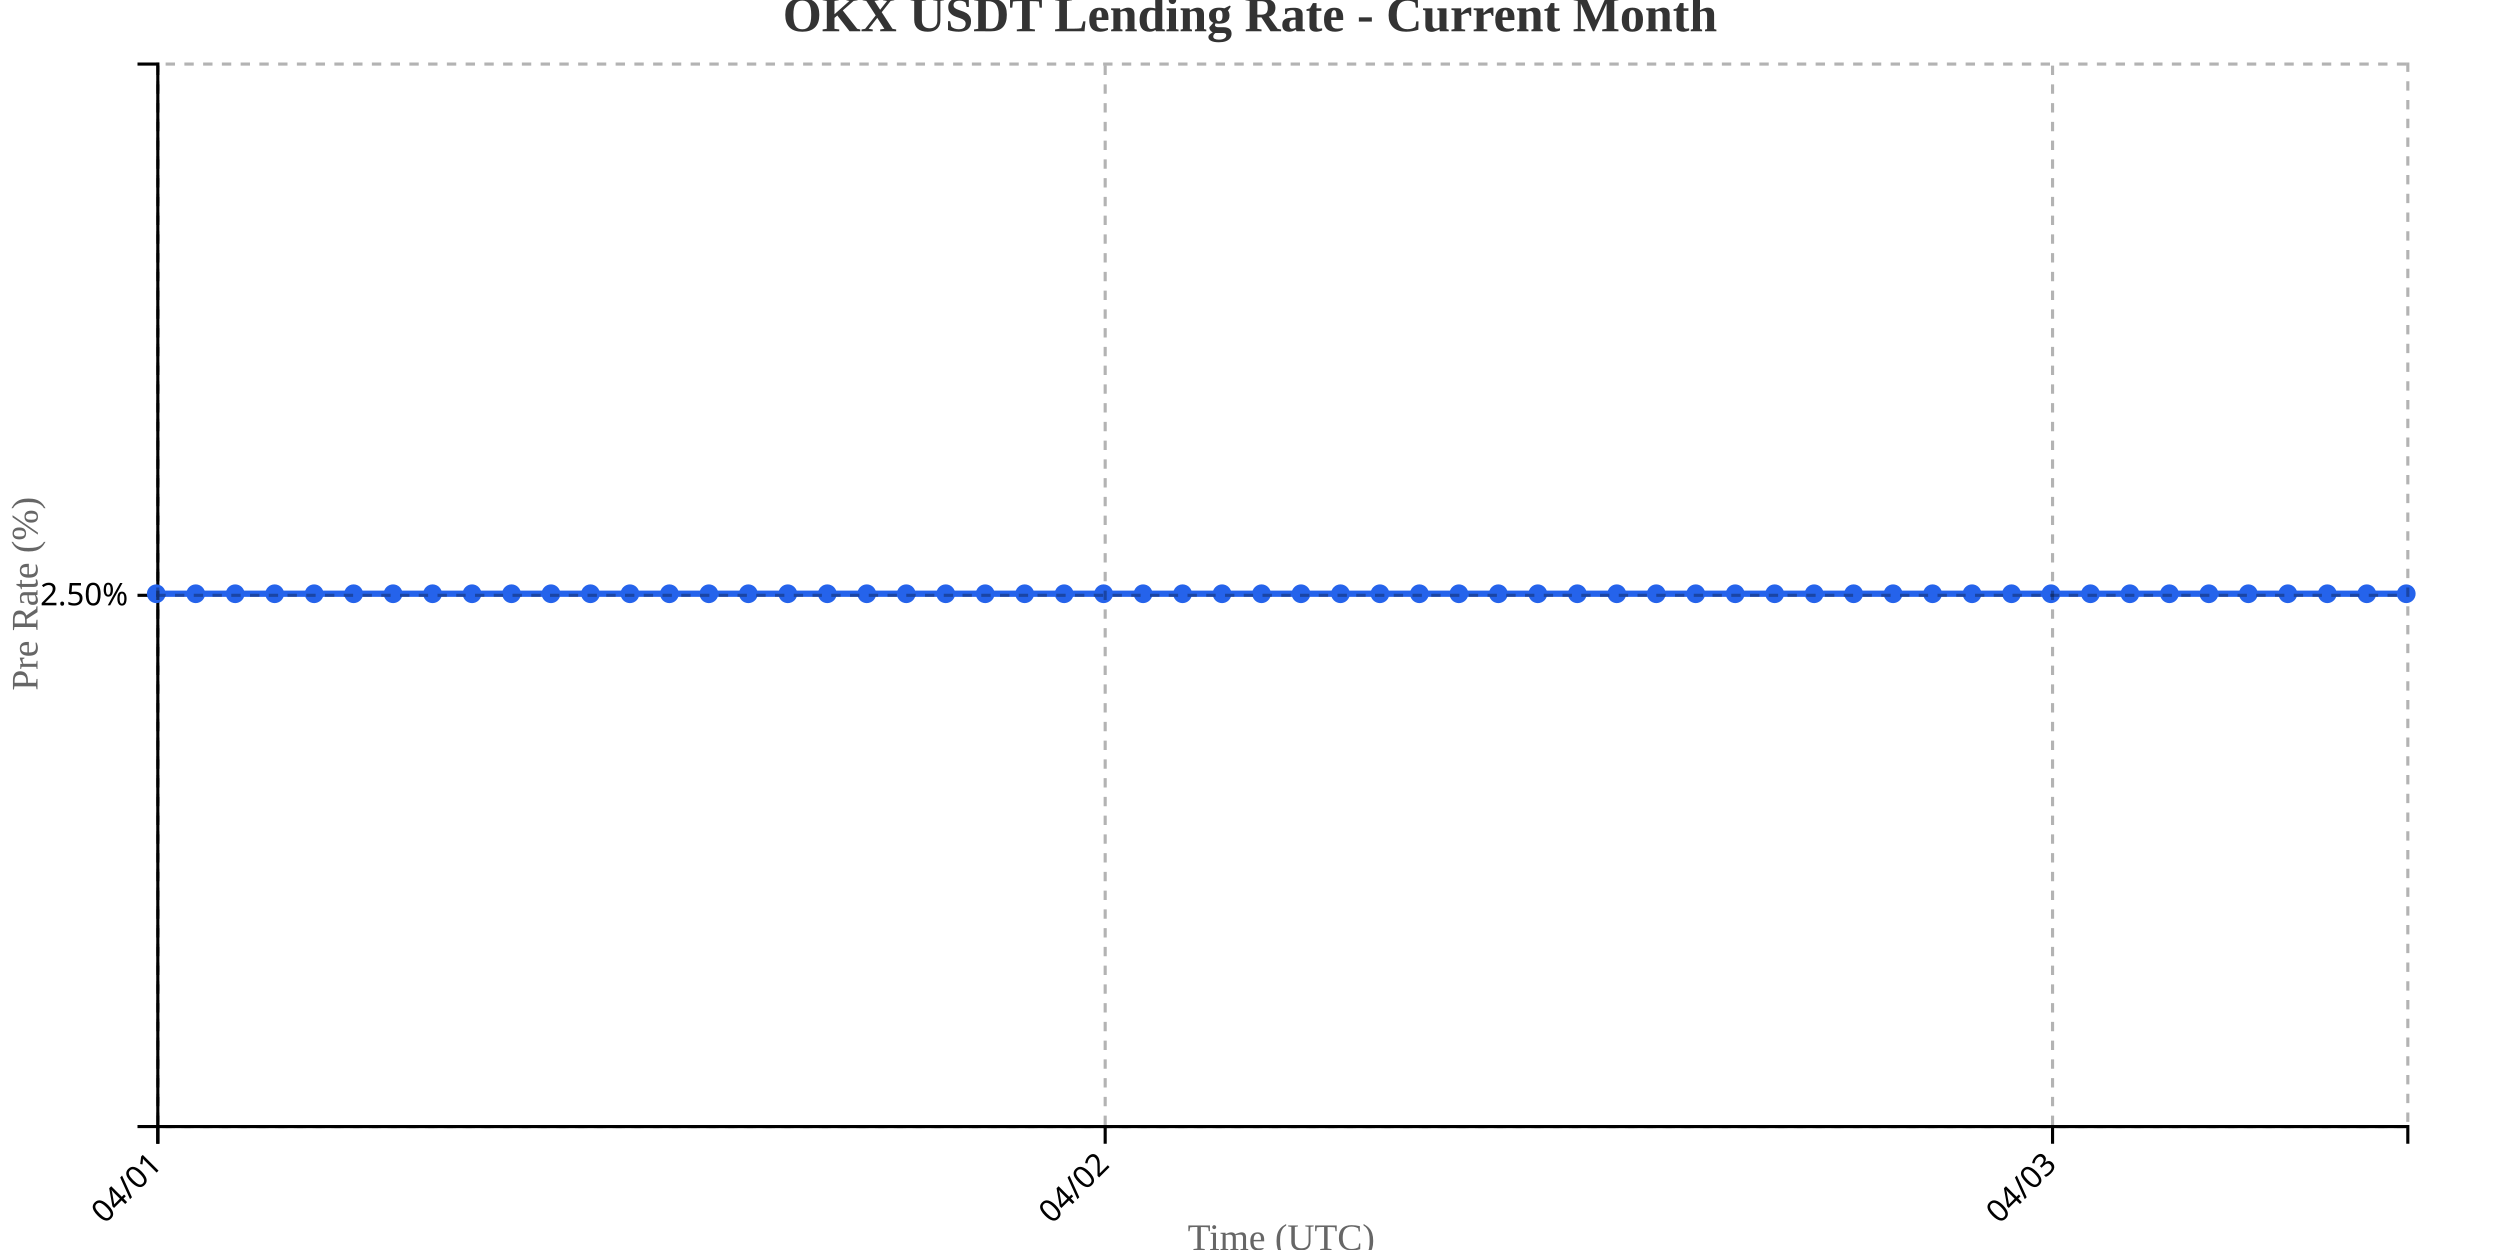
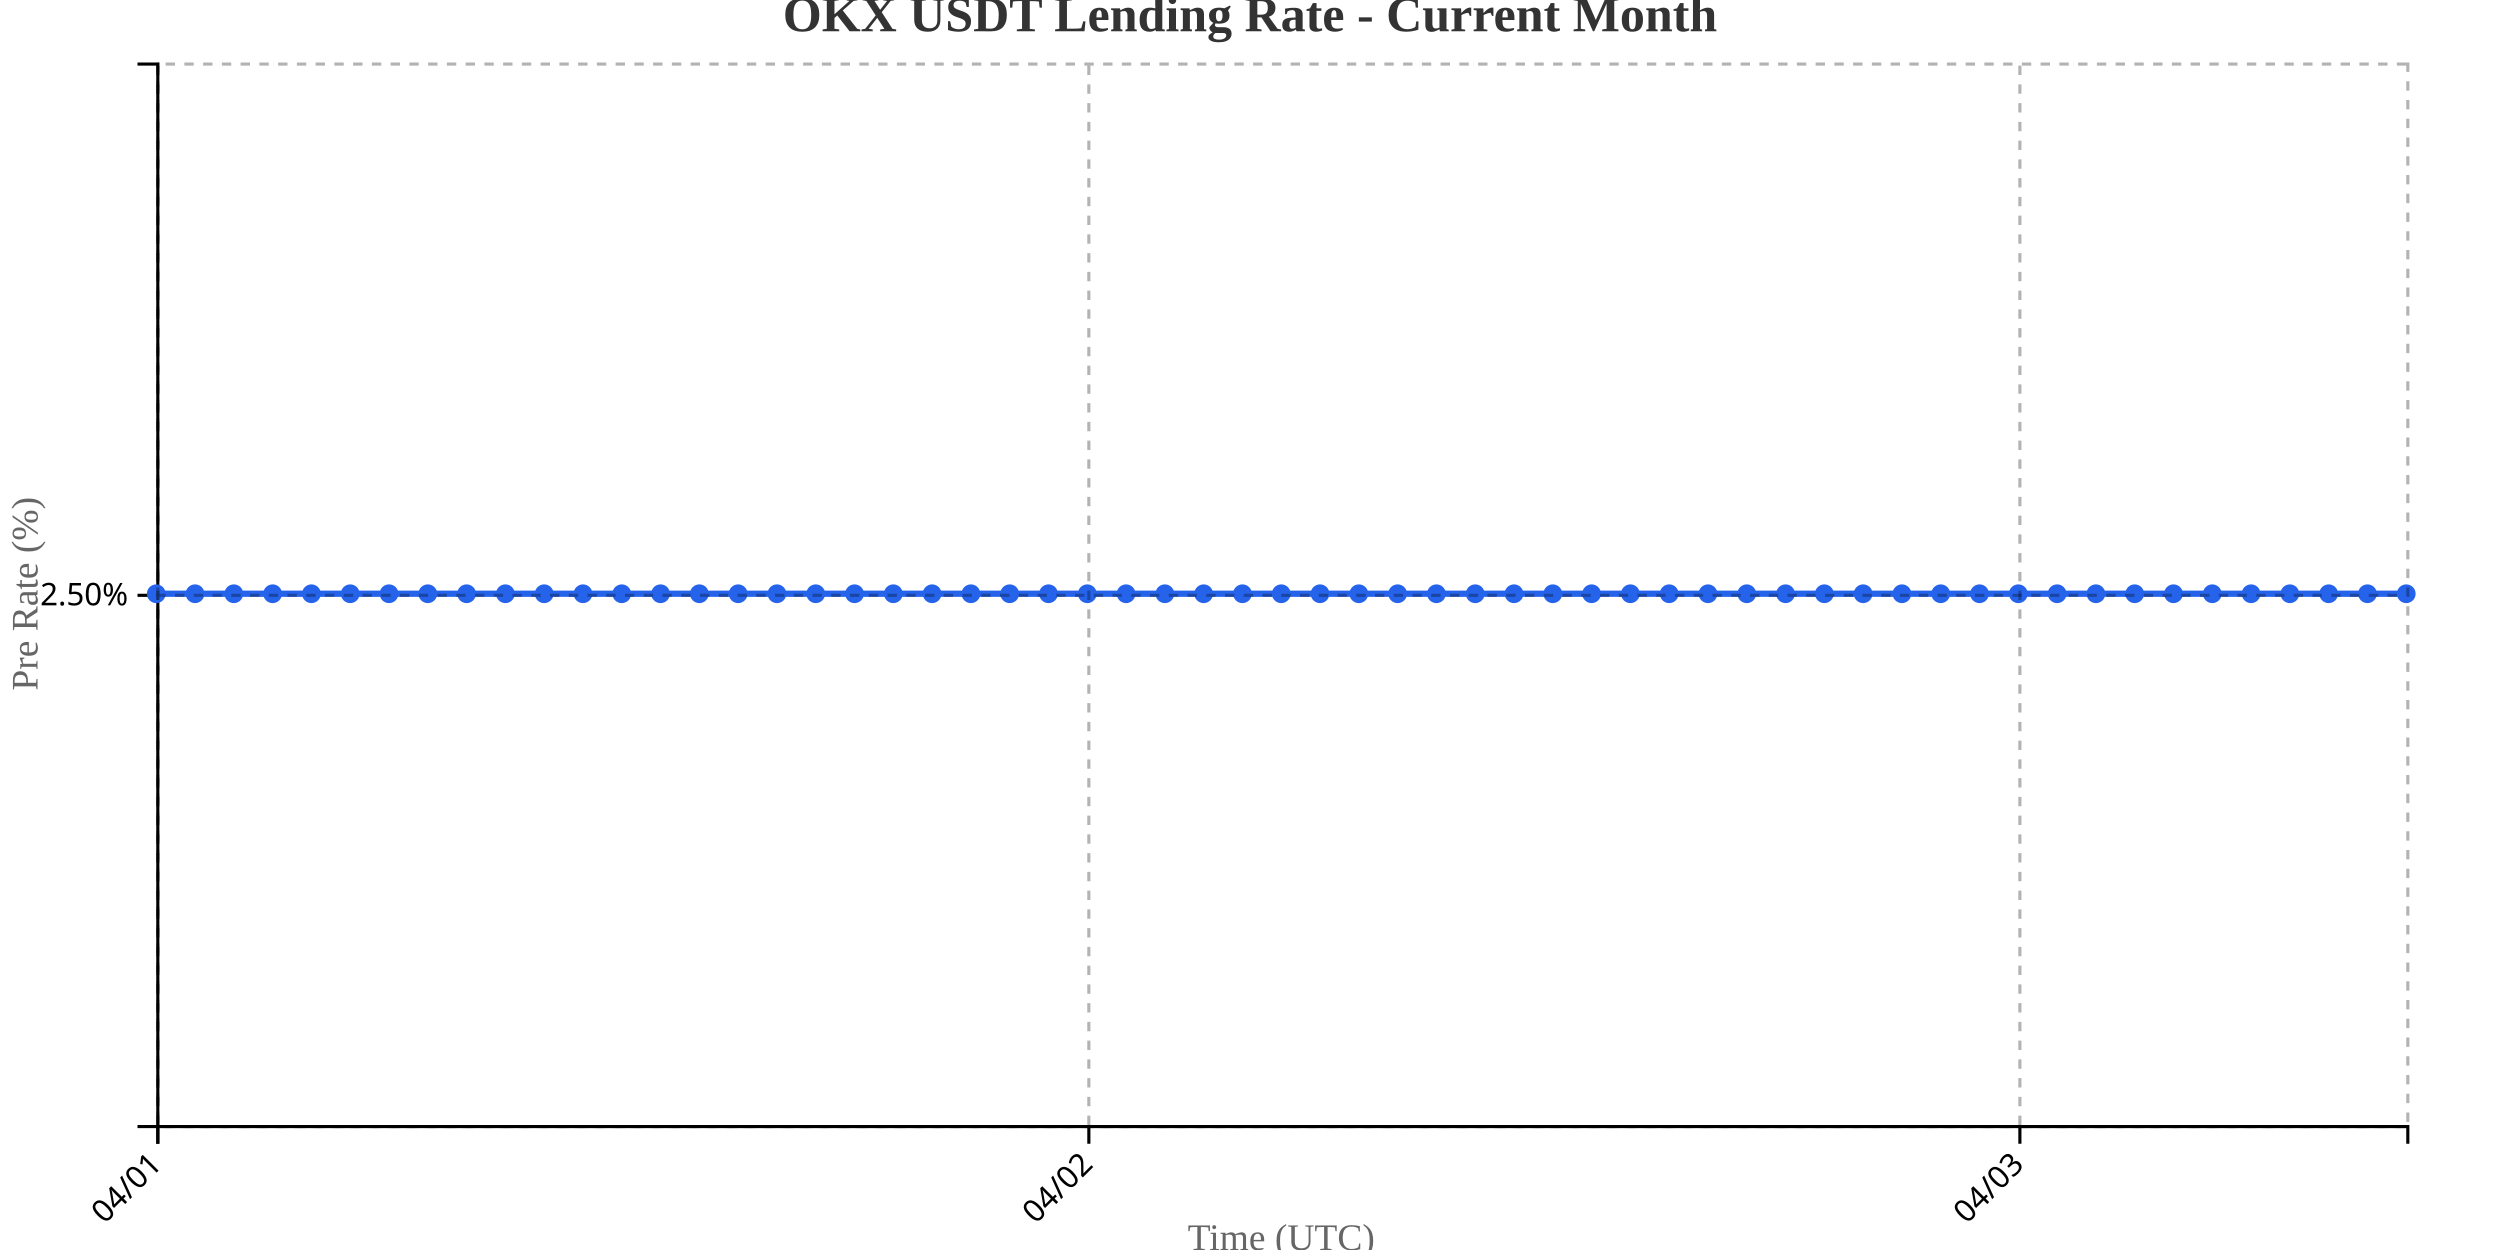
<svg xmlns="http://www.w3.org/2000/svg" width="800" height="400">
  <g transform="translate(50,20)">
    <g transform="translate(0,340)" fill="none" font-size="10" font-family="sans-serif" text-anchor="middle">
      <path class="domain" stroke="currentColor" d="M0.5,6V0.5H720.5V6" />
      <g class="tick" opacity="1" transform="translate(0.5,0)">
        <line stroke="currentColor" y2="6" />
        <text fill="currentColor" y="9" dy=".15em" style="text-anchor: end;" dx="-.8em" transform="rotate(-45)">04/01</text>
      </g>
-       <g class="tick" opacity="1" transform="translate(303.6579,0)">
+       <g class="tick" opacity="1" transform="translate(298.431,0)">
        <line stroke="currentColor" y2="6" />
        <text fill="currentColor" y="9" dy=".15em" style="text-anchor: end;" dx="-.8em" transform="rotate(-45)">04/02</text>
      </g>
-       <g class="tick" opacity="1" transform="translate(606.8158,0)">
+       <g class="tick" opacity="1" transform="translate(596.3621,0)">
        <line stroke="currentColor" y2="6" />
        <text fill="currentColor" y="9" dy=".15em" style="text-anchor: end;" dx="-.8em" transform="rotate(-45)">04/03</text>
      </g>
    </g>
    <g fill="none" font-size="10" font-family="sans-serif" text-anchor="end">
      <path class="domain" stroke="currentColor" d="M-6,340.5H0.5V0.5H-6" />
      <g class="tick" opacity="1" transform="translate(0,170.5)">
        <line stroke="currentColor" x2="-6" />
        <text fill="currentColor" x="-9" dy="0.32em">2.50%</text>
      </g>
    </g>
    <text transform="rotate(-90)" y="-50" x="-170" dy="1em" style="text-anchor: middle; font-size: 12px; fill: #666;">Pre Rate (%)</text>
    <text transform="translate(360, 380)" style="text-anchor: middle; font-size: 12px; fill: #666;">Time (UTC)</text>
-     <path fill="none" stroke="#2563eb" stroke-width="2" d="M0,170C4.211,170,8.421,170,12.632,170C16.842,170,21.053,170,25.263,170C29.474,170,33.684,170,37.895,170C42.105,170,46.316,170,50.526,170C54.737,170,58.947,170,63.158,170C67.368,170,71.579,170,75.789,170C80,170,84.211,170,88.421,170C92.632,170,96.842,170,101.053,170C105.263,170,109.474,170,113.684,170C117.895,170,122.105,170,126.316,170C130.526,170,134.737,170,138.947,170C143.158,170,147.368,170,151.579,170C155.789,170,160,170,164.211,170C168.421,170,172.632,170,176.842,170C181.053,170,185.263,170,189.474,170C193.684,170,197.895,170,202.105,170C206.316,170,210.526,170,214.737,170C218.947,170,223.158,170,227.368,170C231.579,170,235.789,170,240,170C244.211,170,248.421,170,252.632,170C256.842,170,261.053,170,265.263,170C269.474,170,273.684,170,277.895,170C282.105,170,286.316,170,290.526,170C294.737,170,298.947,170,303.158,170C307.368,170,311.579,170,315.789,170C320,170,324.211,170,328.421,170C332.632,170,336.842,170,341.053,170C345.263,170,349.474,170,353.684,170C357.895,170,362.105,170,366.316,170C370.526,170,374.737,170,378.947,170C383.158,170,387.368,170,391.579,170C395.789,170,400,170,404.211,170C408.421,170,412.632,170,416.842,170C421.053,170,425.263,170,429.474,170C433.684,170,437.895,170,442.105,170C446.316,170,450.526,170,454.737,170C458.947,170,463.158,170,467.368,170C471.579,170,475.789,170,480,170C484.211,170,488.421,170,492.632,170C496.842,170,501.053,170,505.263,170C509.474,170,513.684,170,517.895,170C522.105,170,526.316,170,530.526,170C534.737,170,538.947,170,543.158,170C547.368,170,551.579,170,555.789,170C560,170,564.211,170,568.421,170C572.632,170,576.842,170,581.053,170C585.263,170,589.474,170,593.684,170C597.895,170,602.105,170,606.316,170C610.526,170,614.737,170,618.947,170C623.158,170,627.368,170,631.579,170C635.789,170,640,170,644.211,170C648.421,170,652.632,170,656.842,170C661.053,170,665.263,170,669.474,170C673.684,170,677.895,170,682.105,170C686.316,170,690.526,170,694.737,170C698.947,170,703.158,170,707.368,170C711.579,170,715.789,170,720,170" />
+     <path fill="none" stroke="#2563eb" stroke-width="2" d="M0,170C4.138,170,8.276,170,12.414,170C16.552,170,20.69,170,24.828,170C28.966,170,33.103,170,37.241,170C41.379,170,45.517,170,49.655,170C53.793,170,57.931,170,62.069,170C66.207,170,70.345,170,74.483,170C78.621,170,82.759,170,86.897,170C91.034,170,95.172,170,99.31,170C103.448,170,107.586,170,111.724,170C115.862,170,120,170,124.138,170C128.276,170,132.414,170,136.552,170C140.69,170,144.828,170,148.966,170C153.103,170,157.241,170,161.379,170C165.517,170,169.655,170,173.793,170C177.931,170,182.069,170,186.207,170C190.345,170,194.483,170,198.621,170C202.759,170,206.897,170,211.034,170C215.172,170,219.31,170,223.448,170C227.586,170,231.724,170,235.862,170C240,170,244.138,170,248.276,170C252.414,170,256.552,170,260.69,170C264.828,170,268.966,170,273.103,170C277.241,170,281.379,170,285.517,170C289.655,170,293.793,170,297.931,170C302.069,170,306.207,170,310.345,170C314.483,170,318.621,170,322.759,170C326.897,170,331.034,170,335.172,170C339.31,170,343.448,170,347.586,170C351.724,170,355.862,170,360,170C364.138,170,368.276,170,372.414,170C376.552,170,380.69,170,384.828,170C388.966,170,393.103,170,397.241,170C401.379,170,405.517,170,409.655,170C413.793,170,417.931,170,422.069,170C426.207,170,430.345,170,434.483,170C438.621,170,442.759,170,446.897,170C451.034,170,455.172,170,459.31,170C463.448,170,467.586,170,471.724,170C475.862,170,480,170,484.138,170C488.276,170,492.414,170,496.552,170C500.69,170,504.828,170,508.966,170C513.103,170,517.241,170,521.379,170C525.517,170,529.655,170,533.793,170C537.931,170,542.069,170,546.207,170C550.345,170,554.483,170,558.621,170C562.759,170,566.897,170,571.034,170C575.172,170,579.31,170,583.448,170C587.586,170,591.724,170,595.862,170C600,170,604.138,170,608.276,170C612.414,170,616.552,170,620.69,170C624.828,170,628.966,170,633.103,170C637.241,170,641.379,170,645.517,170C649.655,170,653.793,170,657.931,170C662.069,170,666.207,170,670.345,170C674.483,170,678.621,170,682.759,170C686.897,170,691.034,170,695.172,170C699.31,170,703.448,170,707.586,170C711.724,170,715.862,170,720,170" />
    <circle class="dot" cx="0" cy="170" r="3" fill="#2563eb" />
-     <circle class="dot" cx="12.632" cy="170" r="3" fill="#2563eb" />
-     <circle class="dot" cx="25.263" cy="170" r="3" fill="#2563eb" />
-     <circle class="dot" cx="37.895" cy="170" r="3" fill="#2563eb" />
-     <circle class="dot" cx="50.526" cy="170" r="3" fill="#2563eb" />
-     <circle class="dot" cx="63.158" cy="170" r="3" fill="#2563eb" />
-     <circle class="dot" cx="75.789" cy="170" r="3" fill="#2563eb" />
-     <circle class="dot" cx="88.421" cy="170" r="3" fill="#2563eb" />
-     <circle class="dot" cx="101.053" cy="170" r="3" fill="#2563eb" />
-     <circle class="dot" cx="113.684" cy="170" r="3" fill="#2563eb" />
-     <circle class="dot" cx="126.316" cy="170" r="3" fill="#2563eb" />
-     <circle class="dot" cx="138.947" cy="170" r="3" fill="#2563eb" />
-     <circle class="dot" cx="151.579" cy="170" r="3" fill="#2563eb" />
-     <circle class="dot" cx="164.211" cy="170" r="3" fill="#2563eb" />
-     <circle class="dot" cx="176.842" cy="170" r="3" fill="#2563eb" />
-     <circle class="dot" cx="189.474" cy="170" r="3" fill="#2563eb" />
-     <circle class="dot" cx="202.105" cy="170" r="3" fill="#2563eb" />
-     <circle class="dot" cx="214.737" cy="170" r="3" fill="#2563eb" />
-     <circle class="dot" cx="227.368" cy="170" r="3" fill="#2563eb" />
-     <circle class="dot" cx="240" cy="170" r="3" fill="#2563eb" />
-     <circle class="dot" cx="252.632" cy="170" r="3" fill="#2563eb" />
-     <circle class="dot" cx="265.263" cy="170" r="3" fill="#2563eb" />
-     <circle class="dot" cx="277.895" cy="170" r="3" fill="#2563eb" />
-     <circle class="dot" cx="290.526" cy="170" r="3" fill="#2563eb" />
-     <circle class="dot" cx="303.158" cy="170" r="3" fill="#2563eb" />
-     <circle class="dot" cx="315.789" cy="170" r="3" fill="#2563eb" />
-     <circle class="dot" cx="328.421" cy="170" r="3" fill="#2563eb" />
-     <circle class="dot" cx="341.053" cy="170" r="3" fill="#2563eb" />
-     <circle class="dot" cx="353.684" cy="170" r="3" fill="#2563eb" />
-     <circle class="dot" cx="366.316" cy="170" r="3" fill="#2563eb" />
-     <circle class="dot" cx="378.947" cy="170" r="3" fill="#2563eb" />
-     <circle class="dot" cx="391.579" cy="170" r="3" fill="#2563eb" />
-     <circle class="dot" cx="404.211" cy="170" r="3" fill="#2563eb" />
-     <circle class="dot" cx="416.842" cy="170" r="3" fill="#2563eb" />
-     <circle class="dot" cx="429.474" cy="170" r="3" fill="#2563eb" />
-     <circle class="dot" cx="442.105" cy="170" r="3" fill="#2563eb" />
-     <circle class="dot" cx="454.737" cy="170" r="3" fill="#2563eb" />
-     <circle class="dot" cx="467.368" cy="170" r="3" fill="#2563eb" />
-     <circle class="dot" cx="480" cy="170" r="3" fill="#2563eb" />
-     <circle class="dot" cx="492.632" cy="170" r="3" fill="#2563eb" />
-     <circle class="dot" cx="505.263" cy="170" r="3" fill="#2563eb" />
-     <circle class="dot" cx="517.895" cy="170" r="3" fill="#2563eb" />
-     <circle class="dot" cx="530.526" cy="170" r="3" fill="#2563eb" />
-     <circle class="dot" cx="543.158" cy="170" r="3" fill="#2563eb" />
-     <circle class="dot" cx="555.789" cy="170" r="3" fill="#2563eb" />
-     <circle class="dot" cx="568.421" cy="170" r="3" fill="#2563eb" />
-     <circle class="dot" cx="581.053" cy="170" r="3" fill="#2563eb" />
-     <circle class="dot" cx="593.684" cy="170" r="3" fill="#2563eb" />
-     <circle class="dot" cx="606.316" cy="170" r="3" fill="#2563eb" />
-     <circle class="dot" cx="618.947" cy="170" r="3" fill="#2563eb" />
-     <circle class="dot" cx="631.579" cy="170" r="3" fill="#2563eb" />
-     <circle class="dot" cx="644.211" cy="170" r="3" fill="#2563eb" />
-     <circle class="dot" cx="656.842" cy="170" r="3" fill="#2563eb" />
-     <circle class="dot" cx="669.474" cy="170" r="3" fill="#2563eb" />
-     <circle class="dot" cx="682.105" cy="170" r="3" fill="#2563eb" />
-     <circle class="dot" cx="694.737" cy="170" r="3" fill="#2563eb" />
-     <circle class="dot" cx="707.368" cy="170" r="3" fill="#2563eb" />
+     <circle class="dot" cx="12.414" cy="170" r="3" fill="#2563eb" />
+     <circle class="dot" cx="24.828" cy="170" r="3" fill="#2563eb" />
+     <circle class="dot" cx="37.241" cy="170" r="3" fill="#2563eb" />
+     <circle class="dot" cx="49.655" cy="170" r="3" fill="#2563eb" />
+     <circle class="dot" cx="62.069" cy="170" r="3" fill="#2563eb" />
+     <circle class="dot" cx="74.483" cy="170" r="3" fill="#2563eb" />
+     <circle class="dot" cx="86.897" cy="170" r="3" fill="#2563eb" />
+     <circle class="dot" cx="99.31" cy="170" r="3" fill="#2563eb" />
+     <circle class="dot" cx="111.724" cy="170" r="3" fill="#2563eb" />
+     <circle class="dot" cx="124.138" cy="170" r="3" fill="#2563eb" />
+     <circle class="dot" cx="136.552" cy="170" r="3" fill="#2563eb" />
+     <circle class="dot" cx="148.966" cy="170" r="3" fill="#2563eb" />
+     <circle class="dot" cx="161.379" cy="170" r="3" fill="#2563eb" />
+     <circle class="dot" cx="173.793" cy="170" r="3" fill="#2563eb" />
+     <circle class="dot" cx="186.207" cy="170" r="3" fill="#2563eb" />
+     <circle class="dot" cx="198.621" cy="170" r="3" fill="#2563eb" />
+     <circle class="dot" cx="211.034" cy="170" r="3" fill="#2563eb" />
+     <circle class="dot" cx="223.448" cy="170" r="3" fill="#2563eb" />
+     <circle class="dot" cx="235.862" cy="170" r="3" fill="#2563eb" />
+     <circle class="dot" cx="248.276" cy="170" r="3" fill="#2563eb" />
+     <circle class="dot" cx="260.69" cy="170" r="3" fill="#2563eb" />
+     <circle class="dot" cx="273.103" cy="170" r="3" fill="#2563eb" />
+     <circle class="dot" cx="285.517" cy="170" r="3" fill="#2563eb" />
+     <circle class="dot" cx="297.931" cy="170" r="3" fill="#2563eb" />
+     <circle class="dot" cx="310.345" cy="170" r="3" fill="#2563eb" />
+     <circle class="dot" cx="322.759" cy="170" r="3" fill="#2563eb" />
+     <circle class="dot" cx="335.172" cy="170" r="3" fill="#2563eb" />
+     <circle class="dot" cx="347.586" cy="170" r="3" fill="#2563eb" />
+     <circle class="dot" cx="360" cy="170" r="3" fill="#2563eb" />
+     <circle class="dot" cx="372.414" cy="170" r="3" fill="#2563eb" />
+     <circle class="dot" cx="384.828" cy="170" r="3" fill="#2563eb" />
+     <circle class="dot" cx="397.241" cy="170" r="3" fill="#2563eb" />
+     <circle class="dot" cx="409.655" cy="170" r="3" fill="#2563eb" />
+     <circle class="dot" cx="422.069" cy="170" r="3" fill="#2563eb" />
+     <circle class="dot" cx="434.483" cy="170" r="3" fill="#2563eb" />
+     <circle class="dot" cx="446.897" cy="170" r="3" fill="#2563eb" />
+     <circle class="dot" cx="459.31" cy="170" r="3" fill="#2563eb" />
+     <circle class="dot" cx="471.724" cy="170" r="3" fill="#2563eb" />
+     <circle class="dot" cx="484.138" cy="170" r="3" fill="#2563eb" />
+     <circle class="dot" cx="496.552" cy="170" r="3" fill="#2563eb" />
+     <circle class="dot" cx="508.966" cy="170" r="3" fill="#2563eb" />
+     <circle class="dot" cx="521.379" cy="170" r="3" fill="#2563eb" />
+     <circle class="dot" cx="533.793" cy="170" r="3" fill="#2563eb" />
+     <circle class="dot" cx="546.207" cy="170" r="3" fill="#2563eb" />
+     <circle class="dot" cx="558.621" cy="170" r="3" fill="#2563eb" />
+     <circle class="dot" cx="571.034" cy="170" r="3" fill="#2563eb" />
+     <circle class="dot" cx="583.448" cy="170" r="3" fill="#2563eb" />
+     <circle class="dot" cx="595.862" cy="170" r="3" fill="#2563eb" />
+     <circle class="dot" cx="608.276" cy="170" r="3" fill="#2563eb" />
+     <circle class="dot" cx="620.69" cy="170" r="3" fill="#2563eb" />
+     <circle class="dot" cx="633.103" cy="170" r="3" fill="#2563eb" />
+     <circle class="dot" cx="645.517" cy="170" r="3" fill="#2563eb" />
+     <circle class="dot" cx="657.931" cy="170" r="3" fill="#2563eb" />
+     <circle class="dot" cx="670.345" cy="170" r="3" fill="#2563eb" />
+     <circle class="dot" cx="682.759" cy="170" r="3" fill="#2563eb" />
+     <circle class="dot" cx="695.172" cy="170" r="3" fill="#2563eb" />
+     <circle class="dot" cx="707.586" cy="170" r="3" fill="#2563eb" />
    <circle class="dot" cx="720" cy="170" r="3" fill="#2563eb" />
    <g class="grid" transform="translate(0,340)" fill="none" font-size="10" font-family="sans-serif" text-anchor="middle" style="stroke-dasharray: 3,3; opacity: 0.3;">
      <path class="domain" stroke="currentColor" d="M0.5,-340V0.5H720.5V-340" />
      <g class="tick" opacity="1" transform="translate(0.5,0)">
        <line stroke="currentColor" y2="-340" />
        <text fill="currentColor" y="3" dy="0.71em" />
      </g>
-       <g class="tick" opacity="1" transform="translate(303.6579,0)">
+       <g class="tick" opacity="1" transform="translate(298.431,0)">
        <line stroke="currentColor" y2="-340" />
        <text fill="currentColor" y="3" dy="0.71em" />
      </g>
-       <g class="tick" opacity="1" transform="translate(606.8158,0)">
+       <g class="tick" opacity="1" transform="translate(596.3621,0)">
        <line stroke="currentColor" y2="-340" />
        <text fill="currentColor" y="3" dy="0.71em" />
      </g>
    </g>
    <g class="grid" fill="none" font-size="10" font-family="sans-serif" text-anchor="end" style="stroke-dasharray: 3,3; opacity: 0.3;">
      <path class="domain" stroke="currentColor" d="M720,340.5H0.5V0.5H720" />
      <g class="tick" opacity="1" transform="translate(0,170.5)">
        <line stroke="currentColor" x2="720" />
        <text fill="currentColor" x="-3" dy="0.32em" />
      </g>
    </g>
  </g>
  <text x="400" y="10" text-anchor="middle" style="font-size: 16px; font-weight: bold; fill: #333;">OKX USDT Lending Rate - Current Month</text>
</svg>
